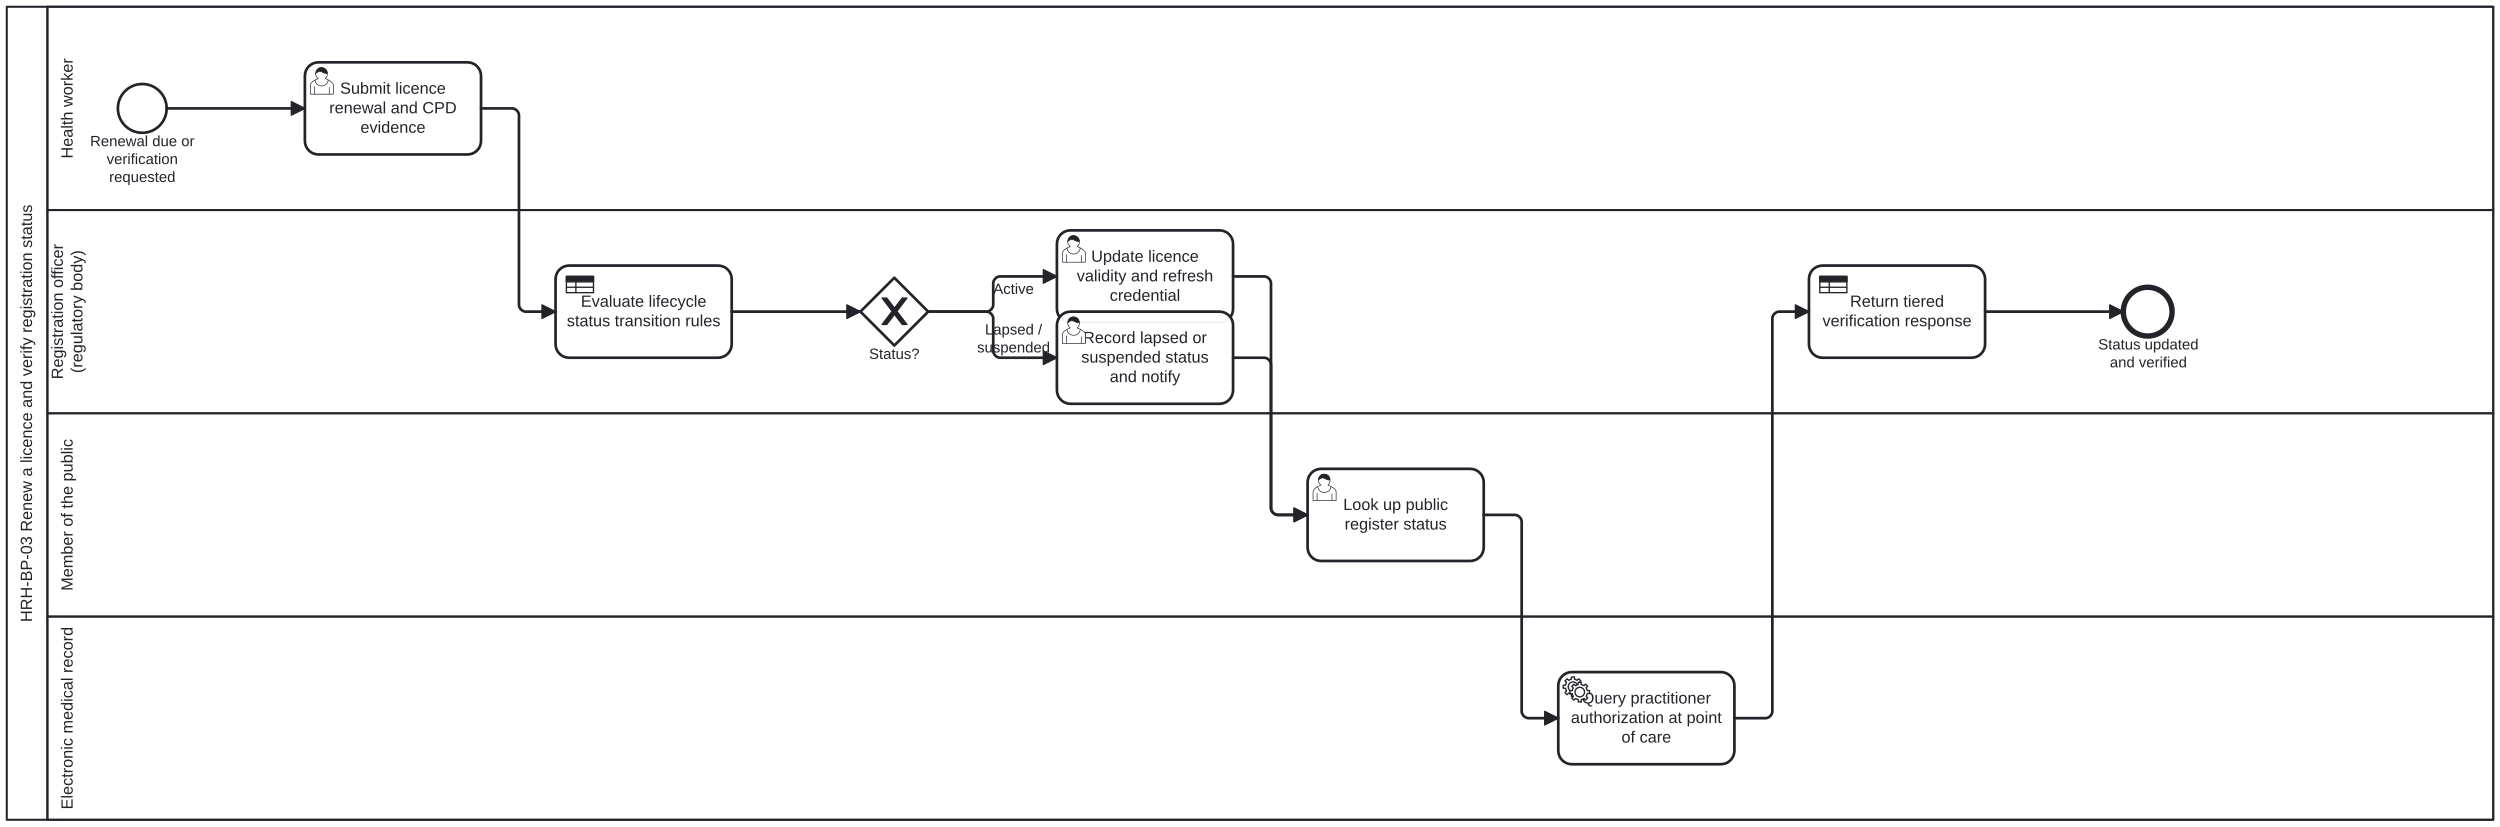
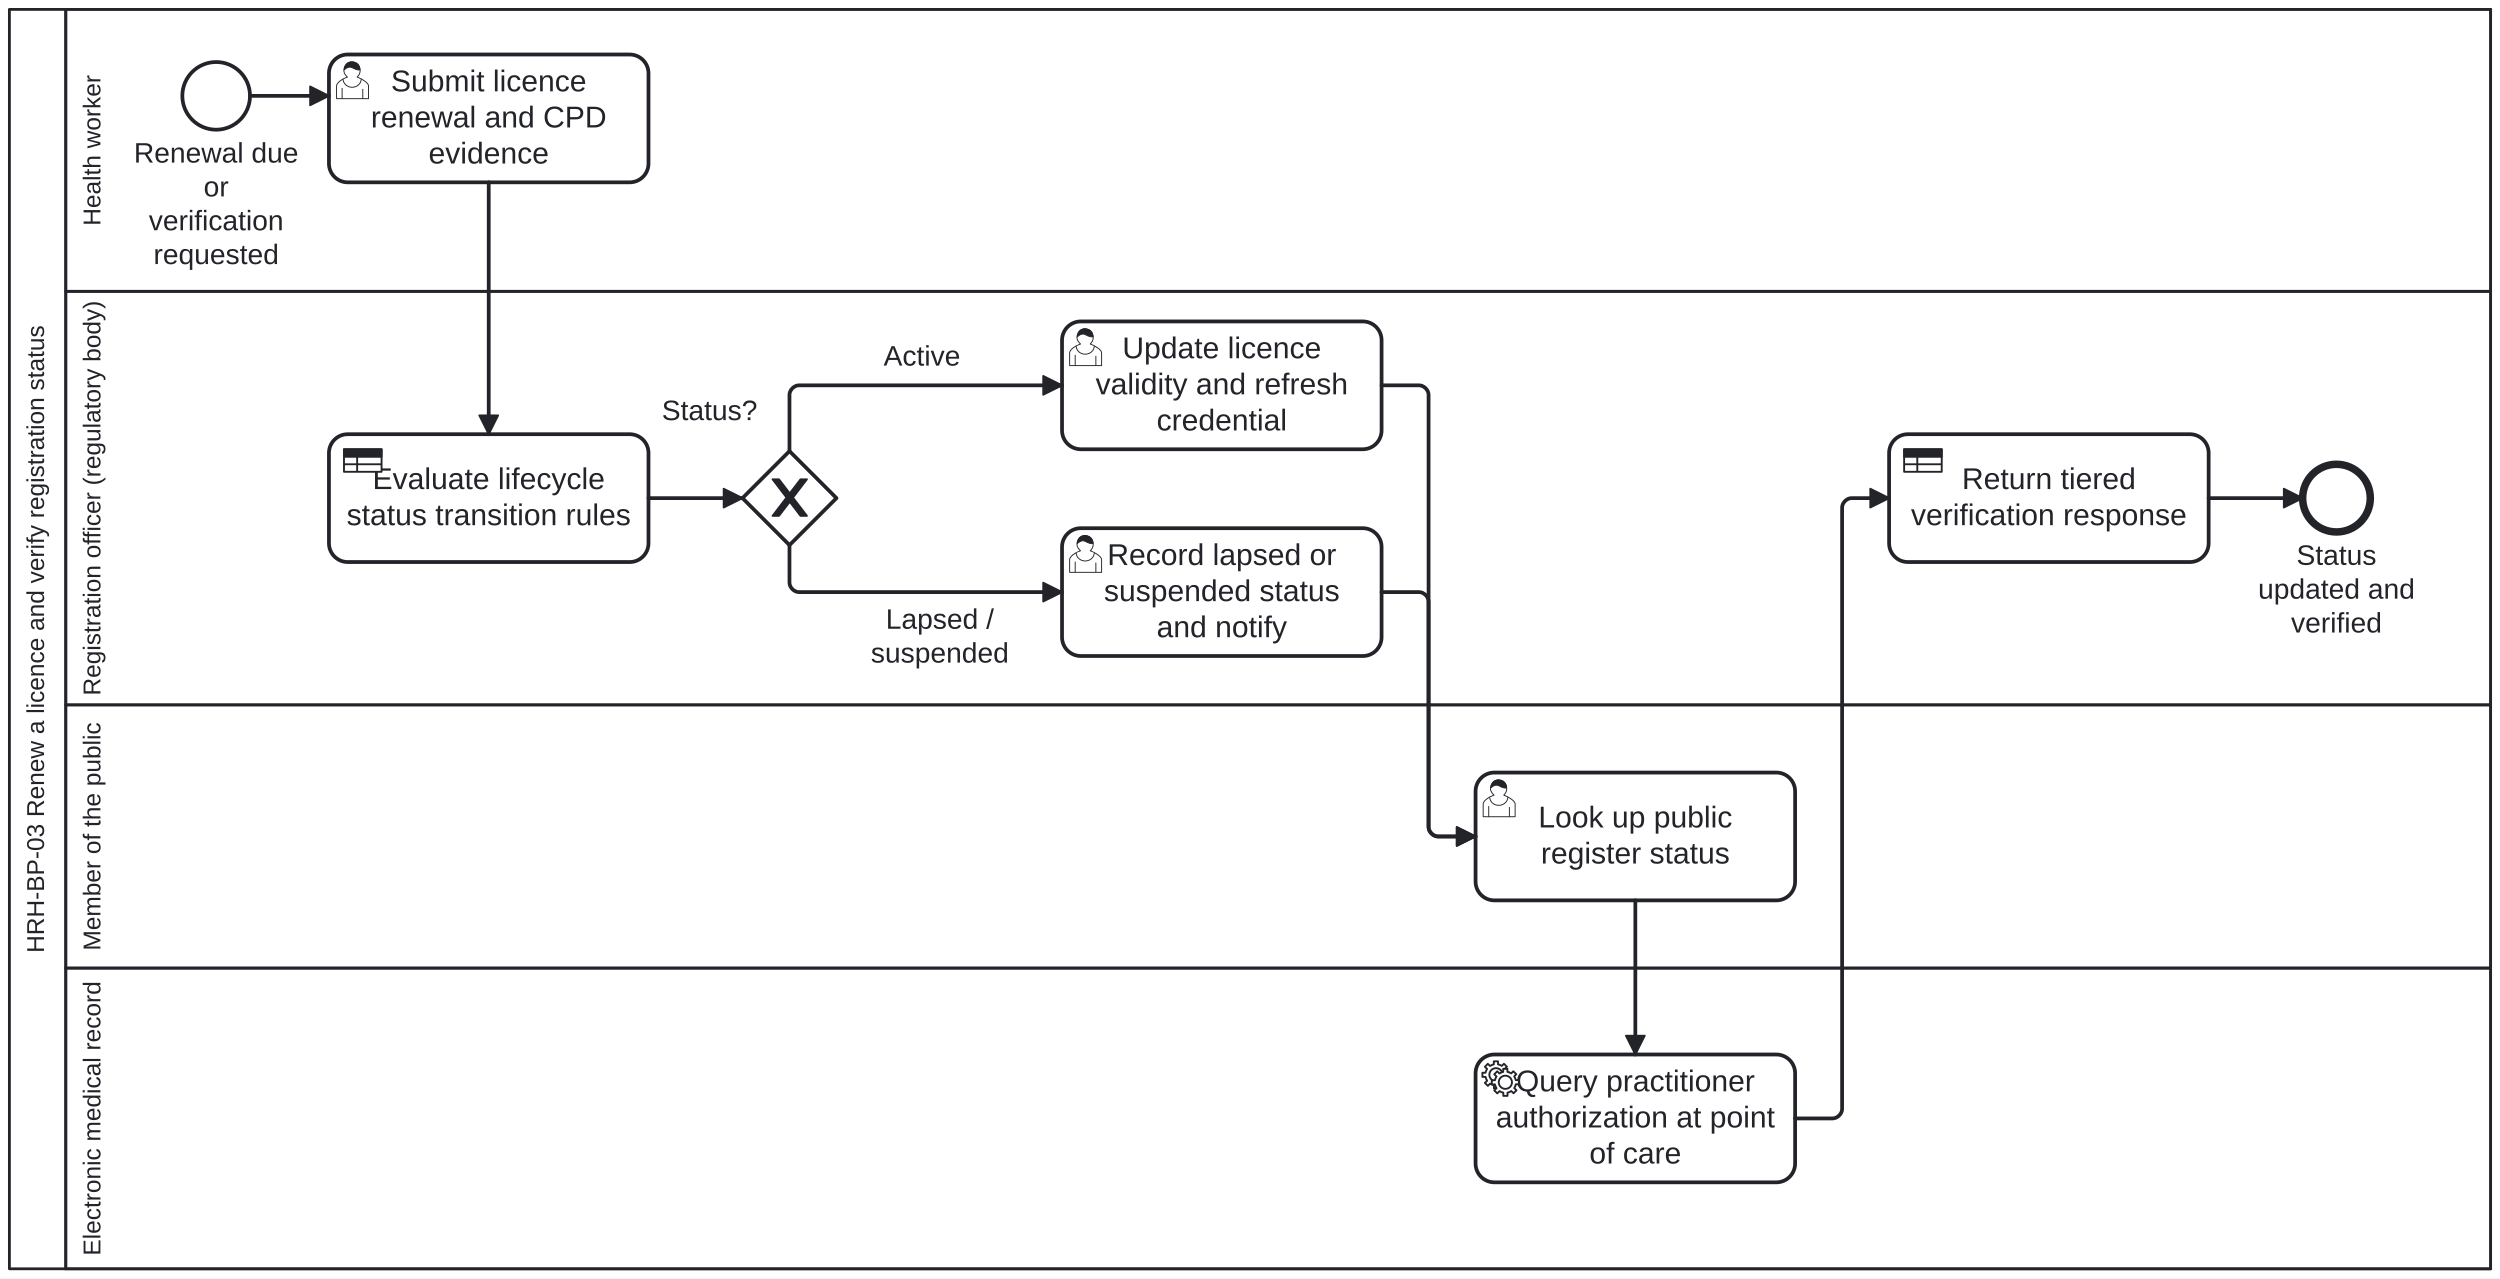
- <svg xmlns="http://www.w3.org/2000/svg" width="100%" style="max-width:100%;height:auto" viewBox="115 75 1845 610" version="1.1">
-   <rect x="115" y="75" width="1845" height="610" fill="#ffffff" />
+ <svg xmlns="http://www.w3.org/2000/svg" width="100%" style="max-width:100%;height:auto" viewBox="115 75 1330 680" version="1.1">
+   <rect x="115" y="75" width="1330" height="680" fill="#ffffff" />
  <g class="djs-group">
    <g class="djs-element djs-shape" data-element-id="Pool_HRH_BP_03" style="display: block;" transform="matrix(1 0 0 1 120 80)">
      <g class="djs-visual">
-         <rect x="0" y="0" width="1835" height="600" rx="0" ry="0" style="stroke-linecap: round; stroke-linejoin: round; stroke: rgb(34, 36, 42); stroke-width: 1.5px; fill: white; fill-opacity: 0.95;" />
-         <path style="fill: none; stroke-linecap: round; stroke-linejoin: round; stroke: rgb(34, 36, 42); stroke-width: 1.5px;" d="M30,0L30,600" />
-         <text lineHeight="1.2" class="djs-label" style="font-family: Arial, sans-serif; font-size: 12px; font-weight: normal; fill: rgb(34, 36, 42);" transform="matrix(-1.83697e-16 -1 1 -1.83697e-16 0 600)">
-           <tspan x="145.934" y="18.6">HRH-BP-03 Renew a licence and verify registration status</tspan>
+         <rect x="0" y="0" width="1320" height="670" rx="0" ry="0" style="stroke-linecap: round; stroke-linejoin: round; stroke: rgb(34, 36, 42); stroke-width: 1.5px; fill: white; fill-opacity: 0.95;" />
+         <path style="fill: none; stroke-linecap: round; stroke-linejoin: round; stroke: rgb(34, 36, 42); stroke-width: 1.5px;" d="M30,0L30,670" />
+         <text lineHeight="1.05" class="djs-label" transform="matrix(-1.83697e-16 -1 1 -1.83697e-16 0 670)" style="font-family: Arial, sans-serif; font-size: 13px; font-weight: normal; fill: rgb(34, 36, 42);">
+           <tspan x="168.095" y="18.413">HRH-BP-03 Renew a licence and verify registration status</tspan>
        </text>
      </g>
-       <rect class="djs-hit djs-hit-all" x="0" y="0" width="1835" height="600" style="fill: none; stroke-opacity: 0; stroke: white; stroke-width: 15px;" />
+       <rect class="djs-hit djs-hit-all" x="0" y="0" width="1320" height="670" style="fill: none; stroke-opacity: 0; stroke: white; stroke-width: 15px;" />
    </g>
    <g class="djs-children">
      <g class="djs-group">
-         <g class="djs-element djs-shape" data-element-id="Lane_BP03_EMR" style="display: block;" transform="matrix(1 0 0 1 150 530)">
-           <g class="djs-visual">
-             <rect x="0" y="0" width="1805" height="150" rx="0" ry="0" style="stroke-linecap: round; stroke-linejoin: round; stroke: rgb(34, 36, 42); stroke-width: 1.5px; fill: white; fill-opacity: 0.25;" />
-             <text lineHeight="1.2" class="djs-label" style="font-family: Arial, sans-serif; font-size: 12px; font-weight: normal; fill: rgb(34, 36, 42);" transform="matrix(-1.83697e-16 -1 1 -1.83697e-16 0 150)">
-               <tspan x="7.641" y="18.6">Electronic medical record</tspan>
-             </text>
-           </g>
-           <rect class="djs-hit djs-hit-all" x="0" y="0" width="1805" height="150" style="fill: none; stroke-opacity: 0; stroke: white; stroke-width: 15px;" />
-         </g>
-       </g>
-       <g class="djs-group">
-         <g class="djs-element djs-shape" data-element-id="Lane_BP03_Public" style="display: block;" transform="matrix(1 0 0 1 150 380)">
-           <g class="djs-visual">
-             <rect x="0" y="0" width="1805" height="150" rx="0" ry="0" style="stroke-linecap: round; stroke-linejoin: round; stroke: rgb(34, 36, 42); stroke-width: 1.5px; fill: white; fill-opacity: 0.25;" />
-             <text lineHeight="1.2" class="djs-label" style="font-family: Arial, sans-serif; font-size: 12px; font-weight: normal; fill: rgb(34, 36, 42);" transform="matrix(-1.83697e-16 -1 1 -1.83697e-16 0 150)">
-               <tspan x="18.973" y="18.6">Member of the public</tspan>
-             </text>
-           </g>
-           <rect class="djs-hit djs-hit-all" x="0" y="0" width="1805" height="150" style="fill: none; stroke-opacity: 0; stroke: white; stroke-width: 15px;" />
+         <g class="djs-element djs-shape" data-element-id="Lane_BP03_EMR" style="display: block;" transform="matrix(1 0 0 1 150 590)">
+           <g class="djs-visual">
+             <rect x="0" y="0" width="1290" height="160" rx="0" ry="0" style="stroke-linecap: round; stroke-linejoin: round; stroke: rgb(34, 36, 42); stroke-width: 1.5px; fill: white; fill-opacity: 0.25;" />
+             <text lineHeight="1.05" class="djs-label" transform="matrix(-1.83697e-16 -1 1 -1.83697e-16 0 160)" style="font-family: Arial, sans-serif; font-size: 13px; font-weight: normal; fill: rgb(34, 36, 42);">
+               <tspan x="7.027" y="18.413">Electronic medical record</tspan>
+             </text>
+           </g>
+           <rect class="djs-hit djs-hit-all" x="0" y="0" width="1290" height="160" style="fill: none; stroke-opacity: 0; stroke: white; stroke-width: 15px;" />
+         </g>
+       </g>
+       <g class="djs-group">
+         <g class="djs-element djs-shape" data-element-id="Lane_BP03_Public" style="display: block;" transform="matrix(1 0 0 1 150 450)">
+           <g class="djs-visual">
+             <rect x="0" y="0" width="1290" height="140" rx="0" ry="0" style="stroke-linecap: round; stroke-linejoin: round; stroke: rgb(34, 36, 42); stroke-width: 1.5px; fill: white; fill-opacity: 0.25;" />
+             <text lineHeight="1.05" class="djs-label" transform="matrix(-1.83697e-16 -1 1 -1.83697e-16 0 140)" style="font-family: Arial, sans-serif; font-size: 13px; font-weight: normal; fill: rgb(34, 36, 42);">
+               <tspan x="9.304" y="18.413">Member of the public</tspan>
+             </text>
+           </g>
+           <rect class="djs-hit djs-hit-all" x="0" y="0" width="1290" height="140" style="fill: none; stroke-opacity: 0; stroke: white; stroke-width: 15px;" />
        </g>
      </g>
      <g class="djs-group">
        <g class="djs-element djs-shape" data-element-id="Lane_BP03_RegistrationOfficer" style="display: block;" transform="matrix(1 0 0 1 150 230)">
          <g class="djs-visual">
-             <rect x="0" y="0" width="1805" height="150" rx="0" ry="0" style="stroke-linecap: round; stroke-linejoin: round; stroke: rgb(34, 36, 42); stroke-width: 1.5px; fill: white; fill-opacity: 0.25;" />
-             <text lineHeight="1.2" class="djs-label" style="font-family: Arial, sans-serif; font-size: 12px; font-weight: normal; fill: rgb(34, 36, 42);" transform="matrix(-1.83697e-16 -1 1 -1.83697e-16 0 150)">
-               <tspan x="25.087" y="11.4">Registration officer </tspan>
-               <tspan x="29.646" y="25.8">(regulatory body)</tspan>
-             </text>
-           </g>
-           <rect class="djs-hit djs-hit-all" x="0" y="0" width="1805" height="150" style="fill: none; stroke-opacity: 0; stroke: white; stroke-width: 15px;" />
+             <rect x="0" y="0" width="1290" height="220" rx="0" ry="0" style="stroke-linecap: round; stroke-linejoin: round; stroke: rgb(34, 36, 42); stroke-width: 1.5px; fill: white; fill-opacity: 0.25;" />
+             <text lineHeight="1.05" class="djs-label" transform="matrix(-1.83697e-16 -1 1 -1.83697e-16 0 220)" style="font-family: Arial, sans-serif; font-size: 13px; font-weight: normal; fill: rgb(34, 36, 42);">
+               <tspan x="4.988" y="18.413">Registration officer (regulatory body)</tspan>
+             </text>
+           </g>
+           <rect class="djs-hit djs-hit-all" x="0" y="0" width="1290" height="220" style="fill: none; stroke-opacity: 0; stroke: white; stroke-width: 15px;" />
        </g>
      </g>
      <g class="djs-group">
        <g class="djs-element djs-shape" data-element-id="Lane_BP03_HealthWorker" style="display: block;" transform="matrix(1 0 0 1 150 80)">
          <g class="djs-visual">
-             <rect x="0" y="0" width="1805" height="150" rx="0" ry="0" style="stroke-linecap: round; stroke-linejoin: round; stroke: rgb(34, 36, 42); stroke-width: 1.5px; fill: white; fill-opacity: 0.25;" />
-             <text lineHeight="1.2" class="djs-label" style="font-family: Arial, sans-serif; font-size: 12px; font-weight: normal; fill: rgb(34, 36, 42);" transform="matrix(-1.83697e-16 -1 1 -1.83697e-16 0 150)">
-               <tspan x="37.986" y="18.6">Health worker</tspan>
-             </text>
-           </g>
-           <rect class="djs-hit djs-hit-all" x="0" y="0" width="1805" height="150" style="fill: none; stroke-opacity: 0; stroke: white; stroke-width: 15px;" />
-         </g>
-       </g>
-       <g class="djs-group">
-         <g class="djs-element djs-shape" data-element-id="Start_BP03" style="display: block;" transform="matrix(1 0 0 1 202 137)">
+             <rect x="0" y="0" width="1290" height="150" rx="0" ry="0" style="stroke-linecap: round; stroke-linejoin: round; stroke: rgb(34, 36, 42); stroke-width: 1.5px; fill: white; fill-opacity: 0.25;" />
+             <text lineHeight="1.05" class="djs-label" transform="matrix(-1.83697e-16 -1 1 -1.83697e-16 0 150)" style="font-family: Arial, sans-serif; font-size: 13px; font-weight: normal; fill: rgb(34, 36, 42);">
+               <tspan x="34.902" y="18.413">Health worker</tspan>
+             </text>
+           </g>
+           <rect class="djs-hit djs-hit-all" x="0" y="0" width="1290" height="150" style="fill: none; stroke-opacity: 0; stroke: white; stroke-width: 15px;" />
+         </g>
+       </g>
+       <g class="djs-group">
+         <g class="djs-element djs-shape" data-element-id="Start_BP03" style="display: block;" transform="matrix(1 0 0 1 212 108)">
          <g class="djs-visual">
            <circle cx="18" cy="18" r="18" style="stroke-linecap: round; stroke-linejoin: round; stroke: rgb(34, 36, 42); stroke-width: 2px; fill: white; fill-opacity: 0.95;" />
          </g>
          <rect class="djs-hit djs-hit-all" x="0" y="0" width="36" height="36" style="fill: none; stroke-opacity: 0; stroke: white; stroke-width: 15px;" />
        </g>
      </g>
      <g class="djs-group">
-         <g class="djs-element djs-shape" data-element-id="Start_BP03_label" style="display: block;" transform="matrix(1 0 0 1 181 173)">
-           <g class="djs-visual">
-             <text lineHeight="1.2" class="djs-label" style="font-family: Arial, sans-serif; font-size: 11px; font-weight: normal; fill: rgb(34, 36, 42);">
-               <tspan x="0.476" y="9.9">Renewal due or </tspan>
-               <tspan x="12.711" y="23.1">verification </tspan>
-               <tspan x="14.537" y="36.3">requested</tspan>
-             </text>
-           </g>
-           <rect class="djs-hit djs-hit-all" x="0" y="0" width="78" height="40" style="fill: none; stroke-opacity: 0; stroke: white; stroke-width: 15px;" />
-         </g>
-       </g>
-       <g class="djs-group">
-         <g class="djs-element djs-shape" data-element-id="Task_BP03_01" style="display: block;" transform="matrix(1 0 0 1 340 121)">
-           <g class="djs-visual">
-             <rect x="0" y="0" width="130" height="68" rx="10" ry="10" style="stroke-linecap: round; stroke-linejoin: round; stroke: rgb(34, 36, 42); stroke-width: 2px; fill: white; fill-opacity: 0.95;" />
-             <text lineHeight="1.2" class="djs-label" style="font-family: Arial, sans-serif; font-size: 12px; font-weight: normal; fill: rgb(34, 36, 42);">
-               <tspan x="25.982" y="23.2">Submit licence </tspan>
-               <tspan x="17.976" y="37.6">renewal and CPD </tspan>
-               <tspan x="40.982" y="52">evidence</tspan>
+         <g class="djs-element djs-shape" data-element-id="Start_BP03_label" style="display: block;" transform="matrix(1 0 0 1 186 148)">
+           <g class="djs-visual">
+             <text lineHeight="1.2" class="djs-label" style="font-family: Arial, sans-serif; font-size: 15px; font-weight: normal; fill: rgb(34, 36, 42);">
+               <tspan x="0.219" y="13.5">Renewal due </tspan>
+               <tspan x="37.331" y="31.5">or </tspan>
+               <tspan x="8.152" y="49.5">verification </tspan>
+               <tspan x="10.642" y="67.5">requested</tspan>
+             </text>
+           </g>
+           <rect class="djs-hit djs-hit-all" x="0" y="0" width="88" height="72" style="fill: none; stroke-opacity: 0; stroke: white; stroke-width: 15px;" />
+         </g>
+       </g>
+       <g class="djs-group">
+         <g class="djs-element djs-shape" data-element-id="Task_BP03_01" style="display: block;" transform="matrix(1 0 0 1 290 104)">
+           <g class="djs-visual">
+             <rect x="0" y="0" width="170" height="68" rx="10" ry="10" style="stroke-linecap: round; stroke-linejoin: round; stroke: rgb(34, 36, 42); stroke-width: 2px; fill: white; fill-opacity: 0.95;" />
+             <text lineHeight="1.2" class="djs-label" style="font-family: Arial, sans-serif; font-size: 16px; font-weight: normal; fill: rgb(34, 36, 42);">
+               <tspan x="32.977" y="19.6">Submit licence </tspan>
+               <tspan x="22.301" y="38.8">renewal and CPD </tspan>
+               <tspan x="52.977" y="58">evidence</tspan>
            </text>
            <path d="m 15,12 c 0.909,-0.845 1.594,-2.049 1.594,-3.385 0,-2.554 -1.805,-4.622 -4.357,-4.622 -2.552,0 -4.288,2.068 -4.288,4.622 0,1.348 0.974,2.562 1.896,3.405 -0.529,0.187 -5.669,2.097 -5.794,4.756 v 6.718 h 17 v -6.718 c 0,-2.298 -5.528,-4.595 -6.051,-4.776 zm -8,6 l 0,5.5 m 11,0 l 0,-5" style="fill: white; stroke-linecap: round; stroke-linejoin: round; stroke: rgb(34, 36, 42); stroke-width: 0.5px;" />
            <path d="m 15,12 m 2.162,1.009 c 0,2.447 -2.158,4.431 -4.821,4.431 -2.665,0 -4.822,-1.981 -4.822,-4.431 " style="fill: white; stroke-linecap: round; stroke-linejoin: round; stroke: rgb(34, 36, 42); stroke-width: 0.5px;" />
            <path d="m 15,12 m -6.9,-3.80 c 0,0 2.251,-2.358 4.274,-1.177 2.024,1.181 4.221,1.537 4.124,0.965 -0.098,-0.57 -0.117,-3.791 -4.191,-4.136 -3.575,0.001 -4.208,3.367 -4.207,4.348 z" style="fill: rgb(34, 36, 42); stroke-linecap: round; stroke-linejoin: round; stroke: rgb(34, 36, 42); stroke-width: 0.5px;" />
          </g>
-           <rect class="djs-hit djs-hit-all" x="0" y="0" width="130" height="68" style="fill: none; stroke-opacity: 0; stroke: white; stroke-width: 15px;" />
-         </g>
-       </g>
-       <g class="djs-group">
-         <g class="djs-element djs-shape" data-element-id="Task_BP03_02" style="display: block;" transform="matrix(1 0 0 1 525 271)">
-           <g class="djs-visual">
-             <rect x="0" y="0" width="130" height="68" rx="10" ry="10" style="stroke-linecap: round; stroke-linejoin: round; stroke: rgb(34, 36, 42); stroke-width: 2px; fill: white; fill-opacity: 0.95;" />
-             <text lineHeight="1.2" class="djs-label" style="font-family: Arial, sans-serif; font-size: 12px; font-weight: normal; fill: rgb(34, 36, 42);">
-               <tspan x="18.644" y="30.4">Evaluate lifecycle </tspan>
-               <tspan x="8.308" y="44.8">status transition rules</tspan>
+           <rect class="djs-hit djs-hit-all" x="0" y="0" width="170" height="68" style="fill: none; stroke-opacity: 0; stroke: white; stroke-width: 15px;" />
+         </g>
+       </g>
+       <g class="djs-group">
+         <g class="djs-element djs-shape" data-element-id="Task_BP03_02" style="display: block;" transform="matrix(1 0 0 1 290 306)">
+           <g class="djs-visual">
+             <rect x="0" y="0" width="170" height="68" rx="10" ry="10" style="stroke-linecap: round; stroke-linejoin: round; stroke: rgb(34, 36, 42); stroke-width: 2px; fill: white; fill-opacity: 0.95;" />
+             <text lineHeight="1.2" class="djs-label" style="font-family: Arial, sans-serif; font-size: 16px; font-weight: normal; fill: rgb(34, 36, 42);">
+               <tspan x="23.191" y="29.2">Evaluate lifecycle </tspan>
+               <tspan x="9.41" y="48.4">status transition rules</tspan>
            </text>
            <path d="m 8,8 0,12 20,0 0,-12 zm 0,8 l 20,0 m -13,-4 l 0,8" style="fill: white; stroke-linecap: round; stroke-linejoin: round; stroke: rgb(34, 36, 42); stroke-width: 1px;" />
            <path d="m 8,8 0,4 20,0 0,-4 z" style="fill: rgb(34, 36, 42); stroke-linecap: round; stroke-linejoin: round; stroke: rgb(34, 36, 42); stroke-width: 1px;" />
          </g>
-           <rect class="djs-hit djs-hit-all" x="0" y="0" width="130" height="68" style="fill: none; stroke-opacity: 0; stroke: white; stroke-width: 15px;" />
-         </g>
-       </g>
-       <g class="djs-group">
-         <g class="djs-element djs-shape" data-element-id="Gw_BP03_Renewed" style="display: block;" transform="matrix(1 0 0 1 750 280)">
+           <rect class="djs-hit djs-hit-all" x="0" y="0" width="170" height="68" style="fill: none; stroke-opacity: 0; stroke: white; stroke-width: 15px;" />
+         </g>
+       </g>
+       <g class="djs-group">
+         <g class="djs-element djs-shape" data-element-id="Gw_BP03_Renewed" style="display: block;" transform="matrix(1 0 0 1 510 315)">
          <g class="djs-visual">
            <polygon points="25,0 50,25 25,50 0,25" style="stroke-linecap: round; stroke-linejoin: round; stroke: rgb(34, 36, 42); stroke-width: 2px; fill: white; fill-opacity: 0.95;" />
            <path d="m 16,15 7.429,9.714 -7.429,9.714 3.429,0 5.714,-7.464 5.714,7.464 3.429,0 -7.429,-9.714 7.429,-9.714 -3.429,0 -5.714,7.464 -5.714,-7.464 -3.429,0 z" style="fill: rgb(34, 36, 42); stroke-linecap: round; stroke-linejoin: round; stroke: rgb(34, 36, 42); stroke-width: 1px;" />
          </g>
          <rect class="djs-hit djs-hit-all" x="0" y="0" width="50" height="50" style="fill: none; stroke-opacity: 0; stroke: white; stroke-width: 15px;" />
        </g>
      </g>
      <g class="djs-group">
-         <g class="djs-element djs-shape" data-element-id="Gw_BP03_Renewed_label" style="display: block;" transform="matrix(1 0 0 1 756 330)">
-           <g class="djs-visual">
-             <text lineHeight="1.2" class="djs-label" style="font-family: Arial, sans-serif; font-size: 11px; font-weight: normal; fill: rgb(34, 36, 42);">
-               <tspan x="0.349" y="9.9">Status?</tspan>
-             </text>
-           </g>
-           <rect class="djs-hit djs-hit-all" x="0" y="0" width="38" height="14" style="fill: none; stroke-opacity: 0; stroke: white; stroke-width: 15px;" />
-         </g>
-       </g>
-       <g class="djs-group">
-         <g class="djs-element djs-shape" data-element-id="Task_BP03_03" style="display: block;" transform="matrix(1 0 0 1 895 245)">
-           <g class="djs-visual">
-             <rect x="0" y="0" width="130" height="68" rx="10" ry="10" style="stroke-linecap: round; stroke-linejoin: round; stroke: rgb(34, 36, 42); stroke-width: 2px; fill: white; fill-opacity: 0.95;" />
-             <text lineHeight="1.2" class="djs-label" style="font-family: Arial, sans-serif; font-size: 12px; font-weight: normal; fill: rgb(34, 36, 42);">
-               <tspan x="25.309" y="23.2">Update licence </tspan>
-               <tspan x="14.642" y="37.6">validity and refresh </tspan>
-               <tspan x="38.984" y="52">credential</tspan>
+         <g class="djs-element djs-shape" data-element-id="Gw_BP03_Renewed_label" style="display: block;" transform="matrix(1 0 0 1 467 285)">
+           <g class="djs-visual">
+             <text lineHeight="1.2" class="djs-label" style="font-family: Arial, sans-serif; font-size: 15px; font-weight: normal; fill: rgb(34, 36, 42);">
+               <tspan x="0.067" y="13.5">Status?</tspan>
+             </text>
+           </g>
+           <rect class="djs-hit djs-hit-all" x="0" y="0" width="51" height="18" style="fill: none; stroke-opacity: 0; stroke: white; stroke-width: 15px;" />
+         </g>
+       </g>
+       <g class="djs-group">
+         <g class="djs-element djs-shape" data-element-id="Task_BP03_03" style="display: block;" transform="matrix(1 0 0 1 680 246)">
+           <g class="djs-visual">
+             <rect x="0" y="0" width="170" height="68" rx="10" ry="10" style="stroke-linecap: round; stroke-linejoin: round; stroke: rgb(34, 36, 42); stroke-width: 2px; fill: white; fill-opacity: 0.95;" />
+             <text lineHeight="1.2" class="djs-label" style="font-family: Arial, sans-serif; font-size: 16px; font-weight: normal; fill: rgb(34, 36, 42);">
+               <tspan x="32.078" y="19.6">Update licence </tspan>
+               <tspan x="17.855" y="38.8">validity and refresh </tspan>
+               <tspan x="50.312" y="58">credential</tspan>
            </text>
            <path d="m 15,12 c 0.909,-0.845 1.594,-2.049 1.594,-3.385 0,-2.554 -1.805,-4.622 -4.357,-4.622 -2.552,0 -4.288,2.068 -4.288,4.622 0,1.348 0.974,2.562 1.896,3.405 -0.529,0.187 -5.669,2.097 -5.794,4.756 v 6.718 h 17 v -6.718 c 0,-2.298 -5.528,-4.595 -6.051,-4.776 zm -8,6 l 0,5.5 m 11,0 l 0,-5" style="fill: white; stroke-linecap: round; stroke-linejoin: round; stroke: rgb(34, 36, 42); stroke-width: 0.5px;" />
            <path d="m 15,12 m 2.162,1.009 c 0,2.447 -2.158,4.431 -4.821,4.431 -2.665,0 -4.822,-1.981 -4.822,-4.431 " style="fill: white; stroke-linecap: round; stroke-linejoin: round; stroke: rgb(34, 36, 42); stroke-width: 0.5px;" />
            <path d="m 15,12 m -6.9,-3.80 c 0,0 2.251,-2.358 4.274,-1.177 2.024,1.181 4.221,1.537 4.124,0.965 -0.098,-0.57 -0.117,-3.791 -4.191,-4.136 -3.575,0.001 -4.208,3.367 -4.207,4.348 z" style="fill: rgb(34, 36, 42); stroke-linecap: round; stroke-linejoin: round; stroke: rgb(34, 36, 42); stroke-width: 0.5px;" />
          </g>
-           <rect class="djs-hit djs-hit-all" x="0" y="0" width="130" height="68" style="fill: none; stroke-opacity: 0; stroke: white; stroke-width: 15px;" />
-         </g>
-       </g>
-       <g class="djs-group">
-         <g class="djs-element djs-shape" data-element-id="Task_BP03_04" style="display: block;" transform="matrix(1 0 0 1 895 305)">
-           <g class="djs-visual">
-             <rect x="0" y="0" width="130" height="68" rx="10" ry="10" style="stroke-linecap: round; stroke-linejoin: round; stroke: rgb(34, 36, 42); stroke-width: 2px; fill: white; fill-opacity: 0.95;" />
-             <text lineHeight="1.2" class="djs-label" style="font-family: Arial, sans-serif; font-size: 12px; font-weight: normal; fill: rgb(34, 36, 42);">
-               <tspan x="19.309" y="23.2">Record lapsed or </tspan>
-               <tspan x="17.967" y="37.6">suspended status </tspan>
-               <tspan x="38.981" y="52">and notify</tspan>
+           <rect class="djs-hit djs-hit-all" x="0" y="0" width="170" height="68" style="fill: none; stroke-opacity: 0; stroke: white; stroke-width: 15px;" />
+         </g>
+       </g>
+       <g class="djs-group">
+         <g class="djs-element djs-shape" data-element-id="Task_BP03_04" style="display: block;" transform="matrix(1 0 0 1 680 356)">
+           <g class="djs-visual">
+             <rect x="0" y="0" width="170" height="68" rx="10" ry="10" style="stroke-linecap: round; stroke-linejoin: round; stroke: rgb(34, 36, 42); stroke-width: 2px; fill: white; fill-opacity: 0.95;" />
+             <text lineHeight="1.2" class="djs-label" style="font-family: Arial, sans-serif; font-size: 16px; font-weight: normal; fill: rgb(34, 36, 42);">
+               <tspan x="24.078" y="19.6">Record lapsed or </tspan>
+               <tspan x="22.289" y="38.8">suspended status </tspan>
+               <tspan x="50.309" y="58">and notify</tspan>
            </text>
            <path d="m 15,12 c 0.909,-0.845 1.594,-2.049 1.594,-3.385 0,-2.554 -1.805,-4.622 -4.357,-4.622 -2.552,0 -4.288,2.068 -4.288,4.622 0,1.348 0.974,2.562 1.896,3.405 -0.529,0.187 -5.669,2.097 -5.794,4.756 v 6.718 h 17 v -6.718 c 0,-2.298 -5.528,-4.595 -6.051,-4.776 zm -8,6 l 0,5.5 m 11,0 l 0,-5" style="fill: white; stroke-linecap: round; stroke-linejoin: round; stroke: rgb(34, 36, 42); stroke-width: 0.5px;" />
            <path d="m 15,12 m 2.162,1.009 c 0,2.447 -2.158,4.431 -4.821,4.431 -2.665,0 -4.822,-1.981 -4.822,-4.431 " style="fill: white; stroke-linecap: round; stroke-linejoin: round; stroke: rgb(34, 36, 42); stroke-width: 0.5px;" />
            <path d="m 15,12 m -6.9,-3.80 c 0,0 2.251,-2.358 4.274,-1.177 2.024,1.181 4.221,1.537 4.124,0.965 -0.098,-0.57 -0.117,-3.791 -4.191,-4.136 -3.575,0.001 -4.208,3.367 -4.207,4.348 z" style="fill: rgb(34, 36, 42); stroke-linecap: round; stroke-linejoin: round; stroke: rgb(34, 36, 42); stroke-width: 0.5px;" />
          </g>
-           <rect class="djs-hit djs-hit-all" x="0" y="0" width="130" height="68" style="fill: none; stroke-opacity: 0; stroke: white; stroke-width: 15px;" />
-         </g>
-       </g>
-       <g class="djs-group">
-         <g class="djs-element djs-shape" data-element-id="Task_BP03_05" style="display: block;" transform="matrix(1 0 0 1 1080 421)">
-           <g class="djs-visual">
-             <rect x="0" y="0" width="130" height="68" rx="10" ry="10" style="stroke-linecap: round; stroke-linejoin: round; stroke: rgb(34, 36, 42); stroke-width: 2px; fill: white; fill-opacity: 0.95;" />
-             <text lineHeight="1.2" class="djs-label" style="font-family: Arial, sans-serif; font-size: 12px; font-weight: normal; fill: rgb(34, 36, 42);">
-               <tspan x="26.305" y="30.4">Look up public </tspan>
-               <tspan x="27.318" y="44.8">register status</tspan>
+           <rect class="djs-hit djs-hit-all" x="0" y="0" width="170" height="68" style="fill: none; stroke-opacity: 0; stroke: white; stroke-width: 15px;" />
+         </g>
+       </g>
+       <g class="djs-group">
+         <g class="djs-element djs-shape" data-element-id="Task_BP03_05" style="display: block;" transform="matrix(1 0 0 1 900 486)">
+           <g class="djs-visual">
+             <rect x="0" y="0" width="170" height="68" rx="10" ry="10" style="stroke-linecap: round; stroke-linejoin: round; stroke: rgb(34, 36, 42); stroke-width: 2px; fill: white; fill-opacity: 0.95;" />
+             <text lineHeight="1.2" class="djs-label" style="font-family: Arial, sans-serif; font-size: 16px; font-weight: normal; fill: rgb(34, 36, 42);">
+               <tspan x="33.406" y="29.2">Look up public </tspan>
+               <tspan x="34.758" y="48.4">register status</tspan>
            </text>
            <path d="m 15,12 c 0.909,-0.845 1.594,-2.049 1.594,-3.385 0,-2.554 -1.805,-4.622 -4.357,-4.622 -2.552,0 -4.288,2.068 -4.288,4.622 0,1.348 0.974,2.562 1.896,3.405 -0.529,0.187 -5.669,2.097 -5.794,4.756 v 6.718 h 17 v -6.718 c 0,-2.298 -5.528,-4.595 -6.051,-4.776 zm -8,6 l 0,5.5 m 11,0 l 0,-5" style="fill: white; stroke-linecap: round; stroke-linejoin: round; stroke: rgb(34, 36, 42); stroke-width: 0.5px;" />
            <path d="m 15,12 m 2.162,1.009 c 0,2.447 -2.158,4.431 -4.821,4.431 -2.665,0 -4.822,-1.981 -4.822,-4.431 " style="fill: white; stroke-linecap: round; stroke-linejoin: round; stroke: rgb(34, 36, 42); stroke-width: 0.5px;" />
            <path d="m 15,12 m -6.9,-3.80 c 0,0 2.251,-2.358 4.274,-1.177 2.024,1.181 4.221,1.537 4.124,0.965 -0.098,-0.57 -0.117,-3.791 -4.191,-4.136 -3.575,0.001 -4.208,3.367 -4.207,4.348 z" style="fill: rgb(34, 36, 42); stroke-linecap: round; stroke-linejoin: round; stroke: rgb(34, 36, 42); stroke-width: 0.5px;" />
          </g>
-           <rect class="djs-hit djs-hit-all" x="0" y="0" width="130" height="68" style="fill: none; stroke-opacity: 0; stroke: white; stroke-width: 15px;" />
-         </g>
-       </g>
-       <g class="djs-group">
-         <g class="djs-element djs-shape" data-element-id="Task_BP03_06" style="display: block;" transform="matrix(1 0 0 1 1265 571)">
-           <g class="djs-visual">
-             <rect x="0" y="0" width="130" height="68" rx="10" ry="10" style="stroke-linecap: round; stroke-linejoin: round; stroke: rgb(34, 36, 42); stroke-width: 2px; fill: white; fill-opacity: 0.95;" />
-             <text lineHeight="1.2" class="djs-label" style="font-family: Arial, sans-serif; font-size: 12px; font-weight: normal; fill: rgb(34, 36, 42);">
-               <tspan x="17.313" y="23.2">Query practitioner </tspan>
-               <tspan x="9.295" y="37.6">authorization at point</tspan>
-               <tspan x="46.657" y="52">of care</tspan>
+           <rect class="djs-hit djs-hit-all" x="0" y="0" width="170" height="68" style="fill: none; stroke-opacity: 0; stroke: white; stroke-width: 15px;" />
+         </g>
+       </g>
+       <g class="djs-group">
+         <g class="djs-element djs-shape" data-element-id="Task_BP03_06" style="display: block;" transform="matrix(1 0 0 1 900 636)">
+           <g class="djs-visual">
+             <rect x="0" y="0" width="170" height="68" rx="10" ry="10" style="stroke-linecap: round; stroke-linejoin: round; stroke: rgb(34, 36, 42); stroke-width: 2px; fill: white; fill-opacity: 0.95;" />
+             <text lineHeight="1.2" class="djs-label" style="font-family: Arial, sans-serif; font-size: 16px; font-weight: normal; fill: rgb(34, 36, 42);">
+               <tspan x="21.418" y="19.6">Query practitioner </tspan>
+               <tspan x="10.727" y="38.8">authorization at point </tspan>
+               <tspan x="60.543" y="58">of care</tspan>
            </text>
            <circle cx="5" cy="5" r="5" transform="translate(6, 6)" style="stroke-linecap: round; stroke-linejoin: round; stroke: none; stroke-width: 2px; fill: white;" />
            <path d="m 12,18 v -1.713 c 0.352,-0.07 0.704,-0.178 1.048,-0.321 0.344,-0.145 0.666,-0.321 0.966,-0.521 l 1.194,1.18 1.567,-1.577 -1.195,-1.18 c 0.403,-0.614 0.683,-1.299 0.825,-2.018 l 1.622,-0.01 v -2.22 l -1.637,0.01 c -0.073,-0.352 -0.178,-0.7 -0.324,-1.044 -0.145,-0.344 -0.321,-0.664 -0.523,-0.962 l 1.131,-1.136 -1.583,-1.563 -1.13,1.136 c -0.614,-0.401 -1.303,-0.681 -2.023,-0.822 l 0.009,-1.619 h -2.241 l 0.004,1.631 c -0.354,0.074 -0.705,0.18 -1.05,0.324 -0.344,0.144 -0.665,0.321 -0.964,0.52 l -1.17,-1.158 -1.567,1.579 1.168,1.157 c -0.403,0.613 -0.683,1.298 -0.825,2.017 l -1.659,0.003 v 2.222 l 1.672,-0.006 c 0.073,0.351 0.18,0.702 0.324,1.045 0.145,0.344 0.321,0.664 0.523,0.961 l -1.199,1.197 1.584,1.56 1.196,-1.193 c 0.614,0.403 1.303,0.682 2.023,0.823 l 7.19e-4,1.699 h 2.227 z m 0.221,-3.996 c -1.789,0.75 -3.858,-0.093 -4.61,-1.874 -0.752,-1.783 0.091,-3.846 1.88,-4.596 1.788,-0.749 3.857,0.093 4.609,1.874 0.752,1.782 -0.091,3.846 -1.88,4.596 z" style="fill: white; stroke-linecap: round; stroke-linejoin: round; stroke: rgb(34, 36, 42); stroke-width: 1px;" />
            <circle cx="5" cy="5" r="5" transform="translate(11, 10)" style="stroke-linecap: round; stroke-linejoin: round; stroke: none; stroke-width: 2px; fill: white;" />
            <path d="m 17,22 v -1.713 c 0.352,-0.07 0.704,-0.178 1.048,-0.321 0.344,-0.145 0.666,-0.321 0.966,-0.521 l 1.194,1.18 1.567,-1.577 -1.195,-1.18 c 0.403,-0.614 0.683,-1.299 0.825,-2.018 l 1.622,-0.01 v -2.22 l -1.637,0.01 c -0.073,-0.352 -0.178,-0.7 -0.324,-1.044 -0.145,-0.344 -0.321,-0.664 -0.523,-0.962 l 1.131,-1.136 -1.583,-1.563 -1.13,1.136 c -0.614,-0.401 -1.303,-0.681 -2.023,-0.822 l 0.009,-1.619 h -2.241 l 0.004,1.631 c -0.354,0.074 -0.705,0.18 -1.05,0.324 -0.344,0.144 -0.665,0.321 -0.964,0.52 l -1.17,-1.158 -1.567,1.579 1.168,1.157 c -0.403,0.613 -0.683,1.298 -0.825,2.017 l -1.659,0.003 v 2.222 l 1.672,-0.006 c 0.073,0.351 0.18,0.702 0.324,1.045 0.145,0.344 0.321,0.664 0.523,0.961 l -1.199,1.197 1.584,1.56 1.196,-1.193 c 0.614,0.403 1.303,0.682 2.023,0.823 l 7.19e-4,1.699 h 2.227 z m 0.221,-3.996 c -1.789,0.75 -3.858,-0.093 -4.61,-1.874 -0.752,-1.783 0.091,-3.846 1.88,-4.596 1.788,-0.749 3.857,0.093 4.609,1.874 0.752,1.782 -0.091,3.846 -1.88,4.596 z" style="fill: white; stroke-linecap: round; stroke-linejoin: round; stroke: rgb(34, 36, 42); stroke-width: 1px;" />
          </g>
-           <rect class="djs-hit djs-hit-all" x="0" y="0" width="130" height="68" style="fill: none; stroke-opacity: 0; stroke: white; stroke-width: 15px;" />
-         </g>
-       </g>
-       <g class="djs-group">
-         <g class="djs-element djs-shape" data-element-id="Task_BP03_07" style="display: block;" transform="matrix(1 0 0 1 1450 271)">
-           <g class="djs-visual">
-             <rect x="0" y="0" width="130" height="68" rx="10" ry="10" style="stroke-linecap: round; stroke-linejoin: round; stroke: rgb(34, 36, 42); stroke-width: 2px; fill: white; fill-opacity: 0.95;" />
-             <text lineHeight="1.2" class="djs-label" style="font-family: Arial, sans-serif; font-size: 12px; font-weight: normal; fill: rgb(34, 36, 42);">
-               <tspan x="30.315" y="30.4">Return tiered </tspan>
-               <tspan x="9.972" y="44.8">verification response</tspan>
+           <rect class="djs-hit djs-hit-all" x="0" y="0" width="170" height="68" style="fill: none; stroke-opacity: 0; stroke: white; stroke-width: 15px;" />
+         </g>
+       </g>
+       <g class="djs-group">
+         <g class="djs-element djs-shape" data-element-id="Task_BP03_07" style="display: block;" transform="matrix(1 0 0 1 1120 306)">
+           <g class="djs-visual">
+             <rect x="0" y="0" width="170" height="68" rx="10" ry="10" style="stroke-linecap: round; stroke-linejoin: round; stroke: rgb(34, 36, 42); stroke-width: 2px; fill: white; fill-opacity: 0.95;" />
+             <text lineHeight="1.2" class="djs-label" style="font-family: Arial, sans-serif; font-size: 16px; font-weight: normal; fill: rgb(34, 36, 42);">
+               <tspan x="38.754" y="29.2">Return tiered </tspan>
+               <tspan x="11.629" y="48.4">verification response</tspan>
            </text>
            <path d="m 8,8 0,12 20,0 0,-12 zm 0,8 l 20,0 m -13,-4 l 0,8" style="fill: white; stroke-linecap: round; stroke-linejoin: round; stroke: rgb(34, 36, 42); stroke-width: 1px;" />
            <path d="m 8,8 0,4 20,0 0,-4 z" style="fill: rgb(34, 36, 42); stroke-linecap: round; stroke-linejoin: round; stroke: rgb(34, 36, 42); stroke-width: 1px;" />
          </g>
-           <rect class="djs-hit djs-hit-all" x="0" y="0" width="130" height="68" style="fill: none; stroke-opacity: 0; stroke: white; stroke-width: 15px;" />
-         </g>
-       </g>
-       <g class="djs-group">
-         <g class="djs-element djs-shape" data-element-id="End_BP03" style="display: block;" transform="matrix(1 0 0 1 1682 287)">
+           <rect class="djs-hit djs-hit-all" x="0" y="0" width="170" height="68" style="fill: none; stroke-opacity: 0; stroke: white; stroke-width: 15px;" />
+         </g>
+       </g>
+       <g class="djs-group">
+         <g class="djs-element djs-shape" data-element-id="End_BP03" style="display: block;" transform="matrix(1 0 0 1 1340 322)">
          <g class="djs-visual">
            <circle cx="18" cy="18" r="18" style="stroke-linecap: round; stroke-linejoin: round; stroke: rgb(34, 36, 42); stroke-width: 4px; fill: white; fill-opacity: 0.95;" />
          </g>
          <rect class="djs-hit djs-hit-all" x="0" y="0" width="36" height="36" style="fill: none; stroke-opacity: 0; stroke: white; stroke-width: 15px;" />
        </g>
      </g>
      <g class="djs-group">
-         <g class="djs-element djs-shape" data-element-id="End_BP03_label" style="display: block;" transform="matrix(1 0 0 1 1663 323)">
-           <g class="djs-visual">
-             <text lineHeight="1.2" class="djs-label" style="font-family: Arial, sans-serif; font-size: 11px; font-weight: normal; fill: rgb(34, 36, 42);">
-               <tspan x="0.499" y="9.9">Status updated </tspan>
-               <tspan x="9.065" y="23.1">and verified</tspan>
-             </text>
-           </g>
-           <rect class="djs-hit djs-hit-all" x="0" y="0" width="75" height="27" style="fill: none; stroke-opacity: 0; stroke: white; stroke-width: 15px;" />
+         <g class="djs-element djs-shape" data-element-id="End_BP03_label" style="display: block;" transform="matrix(1 0 0 1 1316 362)">
+           <g class="djs-visual">
+             <text lineHeight="1.2" class="djs-label" style="font-family: Arial, sans-serif; font-size: 15px; font-weight: normal; fill: rgb(34, 36, 42);">
+               <tspan x="20.738" y="13.5">Status </tspan>
+               <tspan x="0.292" y="31.5">updated and </tspan>
+               <tspan x="17.823" y="49.5">verified</tspan>
+             </text>
+           </g>
+           <rect class="djs-hit djs-hit-all" x="0" y="0" width="84" height="54" style="fill: none; stroke-opacity: 0; stroke: white; stroke-width: 15px;" />
        </g>
      </g>
      <g class="djs-group">
        <g class="djs-element djs-connection" data-element-id="Flow_BP03_01" style="display: block;">
          <g class="djs-visual">
            <defs>
              <marker id="bpmn-marker-1" viewBox="0 0 20 20" refX="11" refY="10" markerWidth="10" markerHeight="10" orient="auto">
                <path d="M 1 5 L 11 10 L 1 15 Z" style="stroke-linecap: round; stroke-linejoin: round; stroke: rgb(34, 36, 42); stroke-width: 1px; fill: rgb(34, 36, 42);" />
              </marker>
            </defs>
-             <path data-corner-radius="5" style="fill: none; stroke-linecap: round; stroke-linejoin: round; stroke: rgb(34, 36, 42); stroke-width: 2px; marker-end: url('#bpmn-marker-1');" d="M238,155L340,155" />
-           </g>
-           <path d="M238,155L340,155" class="djs-hit djs-hit-stroke" style="fill: none; stroke-opacity: 0; stroke: white; stroke-width: 15px;" />
+             <path data-corner-radius="5" style="fill: none; stroke-linecap: round; stroke-linejoin: round; stroke: rgb(34, 36, 42); stroke-width: 2px; marker-end: url('#bpmn-marker-1');" d="M248,126L290,126" />
+           </g>
+           <path d="M248,126L290,126" class="djs-hit djs-hit-stroke" style="fill: none; stroke-opacity: 0; stroke: white; stroke-width: 15px;" />
        </g>
      </g>
      <g class="djs-group">
        <g class="djs-element djs-connection" data-element-id="Flow_BP03_02" style="display: block;">
          <g class="djs-visual">
            <defs>
              <marker id="bpmn-marker-2" viewBox="0 0 20 20" refX="11" refY="10" markerWidth="10" markerHeight="10" orient="auto">
                <path d="M 1 5 L 11 10 L 1 15 Z" style="stroke-linecap: round; stroke-linejoin: round; stroke: rgb(34, 36, 42); stroke-width: 1px; fill: rgb(34, 36, 42);" />
              </marker>
            </defs>
-             <path data-corner-radius="5" style="fill: none; stroke-linecap: round; stroke-linejoin: round; stroke: rgb(34, 36, 42); stroke-width: 2px; marker-end: url('#bpmn-marker-2');" d="M470,155L493,155C495.5,155,498,157.5,498,160L498,300C498,302.5,500.5,305,503,305L525,305" />
-           </g>
-           <path d="M470,155L498,155L498,305L525,305" class="djs-hit djs-hit-stroke" style="fill: none; stroke-opacity: 0; stroke: white; stroke-width: 15px;" />
+             <path data-corner-radius="5" style="fill: none; stroke-linecap: round; stroke-linejoin: round; stroke: rgb(34, 36, 42); stroke-width: 2px; marker-end: url('#bpmn-marker-2');" d="M375,172L375,306" />
+           </g>
+           <path d="M375,172L375,306" class="djs-hit djs-hit-stroke" style="fill: none; stroke-opacity: 0; stroke: white; stroke-width: 15px;" />
        </g>
      </g>
      <g class="djs-group">
        <g class="djs-element djs-connection" data-element-id="Flow_BP03_03" style="display: block;">
          <g class="djs-visual">
            <defs>
              <marker id="bpmn-marker-3" viewBox="0 0 20 20" refX="11" refY="10" markerWidth="10" markerHeight="10" orient="auto">
                <path d="M 1 5 L 11 10 L 1 15 Z" style="stroke-linecap: round; stroke-linejoin: round; stroke: rgb(34, 36, 42); stroke-width: 1px; fill: rgb(34, 36, 42);" />
              </marker>
            </defs>
-             <path data-corner-radius="5" style="fill: none; stroke-linecap: round; stroke-linejoin: round; stroke: rgb(34, 36, 42); stroke-width: 2px; marker-end: url('#bpmn-marker-3');" d="M655,305L750,305" />
-           </g>
-           <path d="M655,305L750,305" class="djs-hit djs-hit-stroke" style="fill: none; stroke-opacity: 0; stroke: white; stroke-width: 15px;" />
+             <path data-corner-radius="5" style="fill: none; stroke-linecap: round; stroke-linejoin: round; stroke: rgb(34, 36, 42); stroke-width: 2px; marker-end: url('#bpmn-marker-3');" d="M460,340L510,340" />
+           </g>
+           <path d="M460,340L510,340" class="djs-hit djs-hit-stroke" style="fill: none; stroke-opacity: 0; stroke: white; stroke-width: 15px;" />
        </g>
      </g>
      <g class="djs-group">
        <g class="djs-element djs-connection" data-element-id="Flow_BP03_04" style="display: block;">
          <g class="djs-visual">
            <defs>
              <marker id="bpmn-marker-4" viewBox="0 0 20 20" refX="11" refY="10" markerWidth="10" markerHeight="10" orient="auto">
                <path d="M 1 5 L 11 10 L 1 15 Z" style="stroke-linecap: round; stroke-linejoin: round; stroke: rgb(34, 36, 42); stroke-width: 1px; fill: rgb(34, 36, 42);" />
              </marker>
            </defs>
-             <path data-corner-radius="5" style="fill: none; stroke-linecap: round; stroke-linejoin: round; stroke: rgb(34, 36, 42); stroke-width: 2px; marker-end: url('#bpmn-marker-4');" d="M800,305L843,305C845.5,305,848,302.5,848,300L848,284C848,281.5,850.5,279,853,279L895,279" />
-           </g>
-           <path d="M800,305L848,305L848,279L895,279" class="djs-hit djs-hit-stroke" style="fill: none; stroke-opacity: 0; stroke: white; stroke-width: 15px;" />
-         </g>
-       </g>
-       <g class="djs-group">
-         <g class="djs-element djs-shape" data-element-id="Flow_BP03_04_label" style="display: block;" transform="matrix(1 0 0 1 848 282)">
-           <g class="djs-visual">
-             <text lineHeight="1.2" class="djs-label" style="font-family: Arial, sans-serif; font-size: 11px; font-weight: normal; fill: rgb(34, 36, 42);">
-               <tspan x="0.023" y="9.9">Active</tspan>
-             </text>
-           </g>
-           <rect class="djs-hit djs-hit-all" x="0" y="0" width="30" height="14" style="fill: none; stroke-opacity: 0; stroke: white; stroke-width: 15px;" />
+             <path data-corner-radius="5" style="fill: none; stroke-linecap: round; stroke-linejoin: round; stroke: rgb(34, 36, 42); stroke-width: 2px; marker-end: url('#bpmn-marker-4');" d="M535,315L535,285C535,282.5,537.5,280,540,280L680,280" />
+           </g>
+           <path d="M535,315L535,280L680,280" class="djs-hit djs-hit-stroke" style="fill: none; stroke-opacity: 0; stroke: white; stroke-width: 15px;" />
+         </g>
+       </g>
+       <g class="djs-group">
+         <g class="djs-element djs-shape" data-element-id="Flow_BP03_04_label" style="display: block;" transform="matrix(1 0 0 1 585 256)">
+           <g class="djs-visual">
+             <text lineHeight="1.2" class="djs-label" style="font-family: Arial, sans-serif; font-size: 15px; font-weight: normal; fill: rgb(34, 36, 42);">
+               <tspan x="0.076" y="13.5">Active</tspan>
+             </text>
+           </g>
+           <rect class="djs-hit djs-hit-all" x="0" y="0" width="41" height="18" style="fill: none; stroke-opacity: 0; stroke: white; stroke-width: 15px;" />
        </g>
      </g>
      <g class="djs-group">
        <g class="djs-element djs-connection" data-element-id="Flow_BP03_05" style="display: block;">
          <g class="djs-visual">
            <defs>
              <marker id="bpmn-marker-5" viewBox="0 0 20 20" refX="11" refY="10" markerWidth="10" markerHeight="10" orient="auto">
                <path d="M 1 5 L 11 10 L 1 15 Z" style="stroke-linecap: round; stroke-linejoin: round; stroke: rgb(34, 36, 42); stroke-width: 1px; fill: rgb(34, 36, 42);" />
              </marker>
            </defs>
-             <path data-corner-radius="5" style="fill: none; stroke-linecap: round; stroke-linejoin: round; stroke: rgb(34, 36, 42); stroke-width: 2px; marker-end: url('#bpmn-marker-5');" d="M800,305L843,305C845.5,305,848,307.5,848,310L848,334C848,336.5,850.5,339,853,339L895,339" />
-           </g>
-           <path d="M800,305L848,305L848,339L895,339" class="djs-hit djs-hit-stroke" style="fill: none; stroke-opacity: 0; stroke: white; stroke-width: 15px;" />
-         </g>
-       </g>
-       <g class="djs-group">
-         <g class="djs-element djs-shape" data-element-id="Flow_BP03_05_label" style="display: block;" transform="matrix(1 0 0 1 836 312)">
-           <g class="djs-visual">
-             <text lineHeight="1.2" class="djs-label" style="font-family: Arial, sans-serif; font-size: 11px; font-weight: normal; fill: rgb(34, 36, 42);">
-               <tspan x="5.9" y="9.9">Lapsed / </tspan>
-               <tspan x="0.088" y="23.1">suspended</tspan>
-             </text>
-           </g>
-           <rect class="djs-hit djs-hit-all" x="0" y="0" width="54" height="27" style="fill: none; stroke-opacity: 0; stroke: white; stroke-width: 15px;" />
+             <path data-corner-radius="5" style="fill: none; stroke-linecap: round; stroke-linejoin: round; stroke: rgb(34, 36, 42); stroke-width: 2px; marker-end: url('#bpmn-marker-5');" d="M535,365L535,385C535,387.5,537.5,390,540,390L680,390" />
+           </g>
+           <path d="M535,365L535,390L680,390" class="djs-hit djs-hit-stroke" style="fill: none; stroke-opacity: 0; stroke: white; stroke-width: 15px;" />
+         </g>
+       </g>
+       <g class="djs-group">
+         <g class="djs-element djs-shape" data-element-id="Flow_BP03_05_label" style="display: block;" transform="matrix(1 0 0 1 578 396)">
+           <g class="djs-visual">
+             <text lineHeight="1.2" class="djs-label" style="font-family: Arial, sans-serif; font-size: 15px; font-weight: normal; fill: rgb(34, 36, 42);">
+               <tspan x="8.227" y="13.5">Lapsed / </tspan>
+               <tspan x="0.302" y="31.5">suspended</tspan>
+             </text>
+           </g>
+           <rect class="djs-hit djs-hit-all" x="0" y="0" width="74" height="36" style="fill: none; stroke-opacity: 0; stroke: white; stroke-width: 15px;" />
        </g>
      </g>
      <g class="djs-group">
        <g class="djs-element djs-connection" data-element-id="Flow_BP03_06" style="display: block;">
          <g class="djs-visual">
            <defs>
              <marker id="bpmn-marker-6" viewBox="0 0 20 20" refX="11" refY="10" markerWidth="10" markerHeight="10" orient="auto">
                <path d="M 1 5 L 11 10 L 1 15 Z" style="stroke-linecap: round; stroke-linejoin: round; stroke: rgb(34, 36, 42); stroke-width: 1px; fill: rgb(34, 36, 42);" />
              </marker>
            </defs>
-             <path data-corner-radius="5" style="fill: none; stroke-linecap: round; stroke-linejoin: round; stroke: rgb(34, 36, 42); stroke-width: 2px; marker-end: url('#bpmn-marker-6');" d="M1025,279L1048,279C1050.5,279,1053,281.5,1053,284L1053,450C1053,452.5,1055.5,455,1058,455L1080,455" />
-           </g>
-           <path d="M1025,279L1053,279L1053,455L1080,455" class="djs-hit djs-hit-stroke" style="fill: none; stroke-opacity: 0; stroke: white; stroke-width: 15px;" />
+             <path data-corner-radius="5" style="fill: none; stroke-linecap: round; stroke-linejoin: round; stroke: rgb(34, 36, 42); stroke-width: 2px; marker-end: url('#bpmn-marker-6');" d="M850,280L870,280C872.5,280,875,282.5,875,285L875,515C875,517.5,877.5,520,880,520L900,520" />
+           </g>
+           <path d="M850,280L875,280L875,520L900,520" class="djs-hit djs-hit-stroke" style="fill: none; stroke-opacity: 0; stroke: white; stroke-width: 15px;" />
        </g>
      </g>
      <g class="djs-group">
        <g class="djs-element djs-connection" data-element-id="Flow_BP03_07" style="display: block;">
          <g class="djs-visual">
            <defs>
              <marker id="bpmn-marker-7" viewBox="0 0 20 20" refX="11" refY="10" markerWidth="10" markerHeight="10" orient="auto">
                <path d="M 1 5 L 11 10 L 1 15 Z" style="stroke-linecap: round; stroke-linejoin: round; stroke: rgb(34, 36, 42); stroke-width: 1px; fill: rgb(34, 36, 42);" />
              </marker>
            </defs>
-             <path data-corner-radius="5" style="fill: none; stroke-linecap: round; stroke-linejoin: round; stroke: rgb(34, 36, 42); stroke-width: 2px; marker-end: url('#bpmn-marker-7');" d="M1025,339L1048,339C1050.5,339,1053,341.5,1053,344L1053,450C1053,452.5,1055.5,455,1058,455L1080,455" />
-           </g>
-           <path d="M1025,339L1053,339L1053,455L1080,455" class="djs-hit djs-hit-stroke" style="fill: none; stroke-opacity: 0; stroke: white; stroke-width: 15px;" />
+             <path data-corner-radius="5" style="fill: none; stroke-linecap: round; stroke-linejoin: round; stroke: rgb(34, 36, 42); stroke-width: 2px; marker-end: url('#bpmn-marker-7');" d="M850,390L870,390C872.5,390,875,392.5,875,395L875,515C875,517.5,877.5,520,880,520L900,520" />
+           </g>
+           <path d="M850,390L875,390L875,520L900,520" class="djs-hit djs-hit-stroke" style="fill: none; stroke-opacity: 0; stroke: white; stroke-width: 15px;" />
        </g>
      </g>
      <g class="djs-group">
        <g class="djs-element djs-connection" data-element-id="Flow_BP03_08" style="display: block;">
          <g class="djs-visual">
            <defs>
              <marker id="bpmn-marker-8" viewBox="0 0 20 20" refX="11" refY="10" markerWidth="10" markerHeight="10" orient="auto">
                <path d="M 1 5 L 11 10 L 1 15 Z" style="stroke-linecap: round; stroke-linejoin: round; stroke: rgb(34, 36, 42); stroke-width: 1px; fill: rgb(34, 36, 42);" />
              </marker>
            </defs>
-             <path data-corner-radius="5" style="fill: none; stroke-linecap: round; stroke-linejoin: round; stroke: rgb(34, 36, 42); stroke-width: 2px; marker-end: url('#bpmn-marker-8');" d="M1210,455L1233,455C1235.5,455,1238,457.5,1238,460L1238,600C1238,602.5,1240.5,605,1243,605L1265,605" />
-           </g>
-           <path d="M1210,455L1238,455L1238,605L1265,605" class="djs-hit djs-hit-stroke" style="fill: none; stroke-opacity: 0; stroke: white; stroke-width: 15px;" />
+             <path data-corner-radius="5" style="fill: none; stroke-linecap: round; stroke-linejoin: round; stroke: rgb(34, 36, 42); stroke-width: 2px; marker-end: url('#bpmn-marker-8');" d="M985,554L985,636" />
+           </g>
+           <path d="M985,554L985,636" class="djs-hit djs-hit-stroke" style="fill: none; stroke-opacity: 0; stroke: white; stroke-width: 15px;" />
        </g>
      </g>
      <g class="djs-group">
        <g class="djs-element djs-connection" data-element-id="Flow_BP03_09" style="display: block;">
          <g class="djs-visual">
            <defs>
              <marker id="bpmn-marker-9" viewBox="0 0 20 20" refX="11" refY="10" markerWidth="10" markerHeight="10" orient="auto">
                <path d="M 1 5 L 11 10 L 1 15 Z" style="stroke-linecap: round; stroke-linejoin: round; stroke: rgb(34, 36, 42); stroke-width: 1px; fill: rgb(34, 36, 42);" />
              </marker>
            </defs>
-             <path data-corner-radius="5" style="fill: none; stroke-linecap: round; stroke-linejoin: round; stroke: rgb(34, 36, 42); stroke-width: 2px; marker-end: url('#bpmn-marker-9');" d="M1395,605L1418,605C1420.5,605,1423,602.5,1423,600L1423,310C1423,307.5,1425.5,305,1428,305L1450,305" />
-           </g>
-           <path d="M1395,605L1423,605L1423,305L1450,305" class="djs-hit djs-hit-stroke" style="fill: none; stroke-opacity: 0; stroke: white; stroke-width: 15px;" />
+             <path data-corner-radius="5" style="fill: none; stroke-linecap: round; stroke-linejoin: round; stroke: rgb(34, 36, 42); stroke-width: 2px; marker-end: url('#bpmn-marker-9');" d="M1070,670L1090,670C1092.5,670,1095,667.5,1095,665L1095,345C1095,342.5,1097.5,340,1100,340L1120,340" />
+           </g>
+           <path d="M1070,670L1095,670L1095,340L1120,340" class="djs-hit djs-hit-stroke" style="fill: none; stroke-opacity: 0; stroke: white; stroke-width: 15px;" />
        </g>
      </g>
      <g class="djs-group">
        <g class="djs-element djs-connection" data-element-id="Flow_BP03_10" style="display: block;">
          <g class="djs-visual">
            <defs>
              <marker id="bpmn-marker-10" viewBox="0 0 20 20" refX="11" refY="10" markerWidth="10" markerHeight="10" orient="auto">
                <path d="M 1 5 L 11 10 L 1 15 Z" style="stroke-linecap: round; stroke-linejoin: round; stroke: rgb(34, 36, 42); stroke-width: 1px; fill: rgb(34, 36, 42);" />
              </marker>
            </defs>
-             <path data-corner-radius="5" style="fill: none; stroke-linecap: round; stroke-linejoin: round; stroke: rgb(34, 36, 42); stroke-width: 2px; marker-end: url('#bpmn-marker-10');" d="M1580,305L1682,305" />
-           </g>
-           <path d="M1580,305L1682,305" class="djs-hit djs-hit-stroke" style="fill: none; stroke-opacity: 0; stroke: white; stroke-width: 15px;" />
+             <path data-corner-radius="5" style="fill: none; stroke-linecap: round; stroke-linejoin: round; stroke: rgb(34, 36, 42); stroke-width: 2px; marker-end: url('#bpmn-marker-10');" d="M1290,340L1340,340" />
+           </g>
+           <path d="M1290,340L1340,340" class="djs-hit djs-hit-stroke" style="fill: none; stroke-opacity: 0; stroke: white; stroke-width: 15px;" />
        </g>
      </g>
    </g>
  </g>
</svg>
